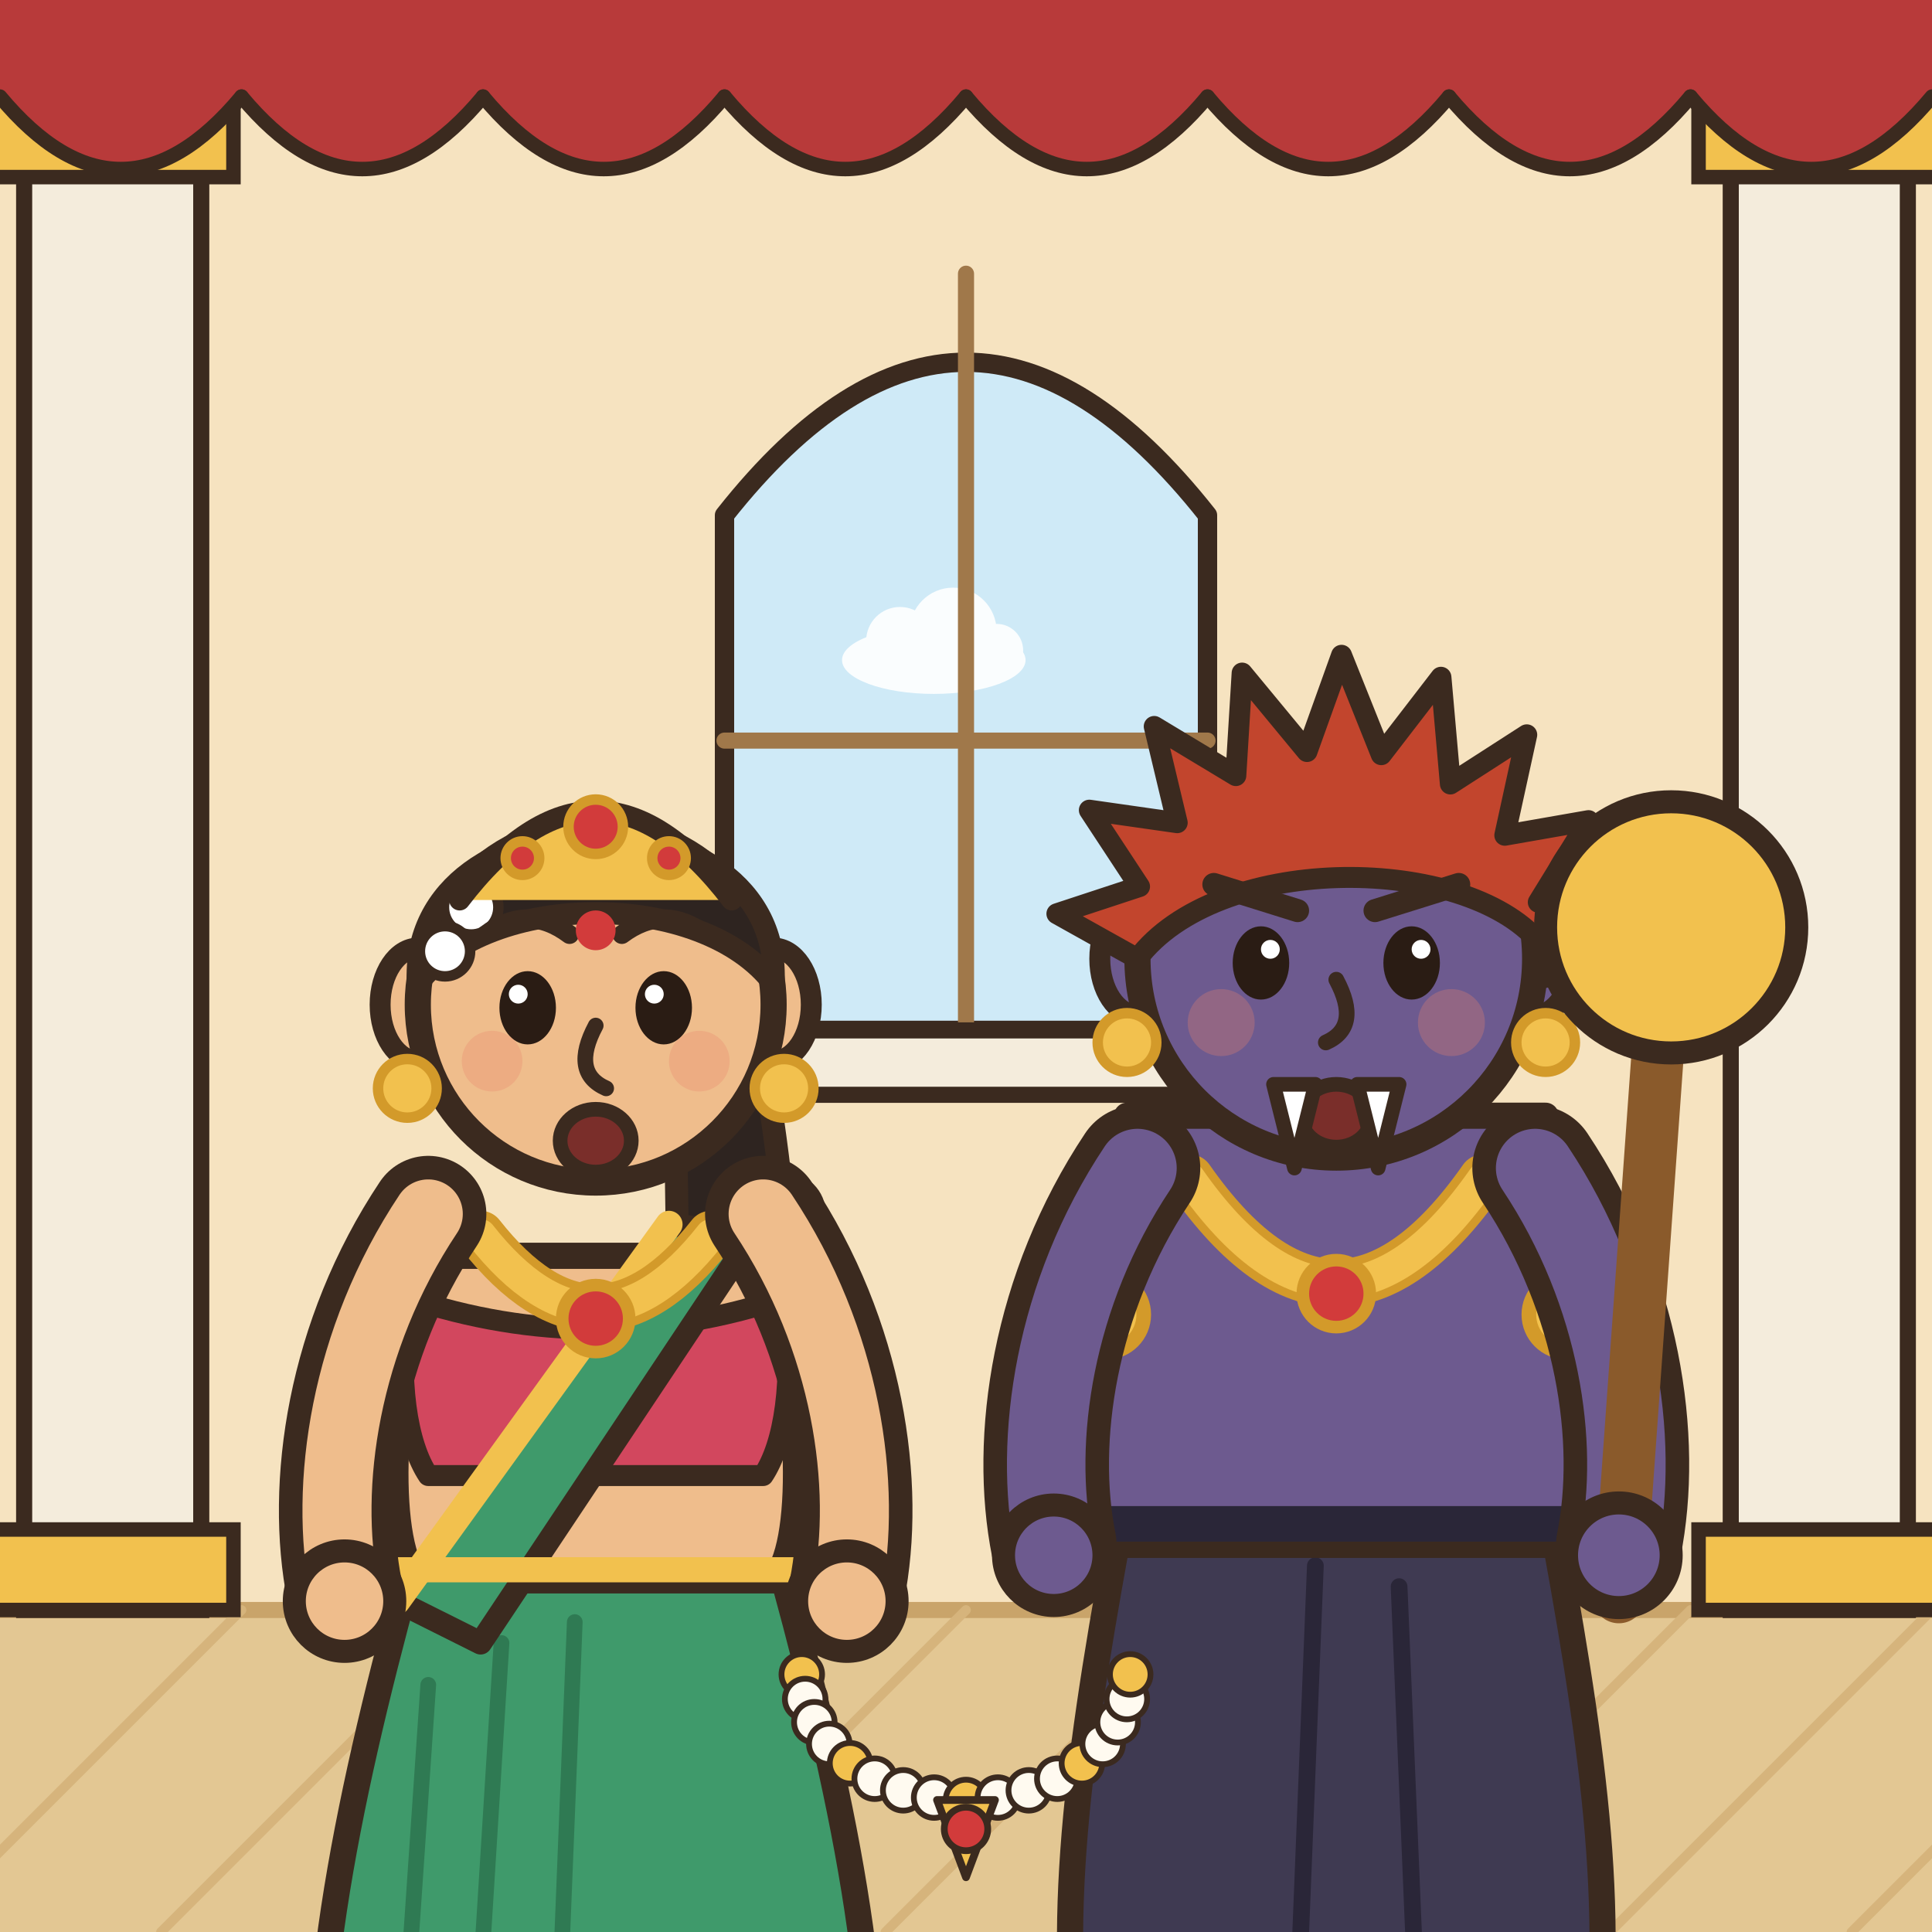
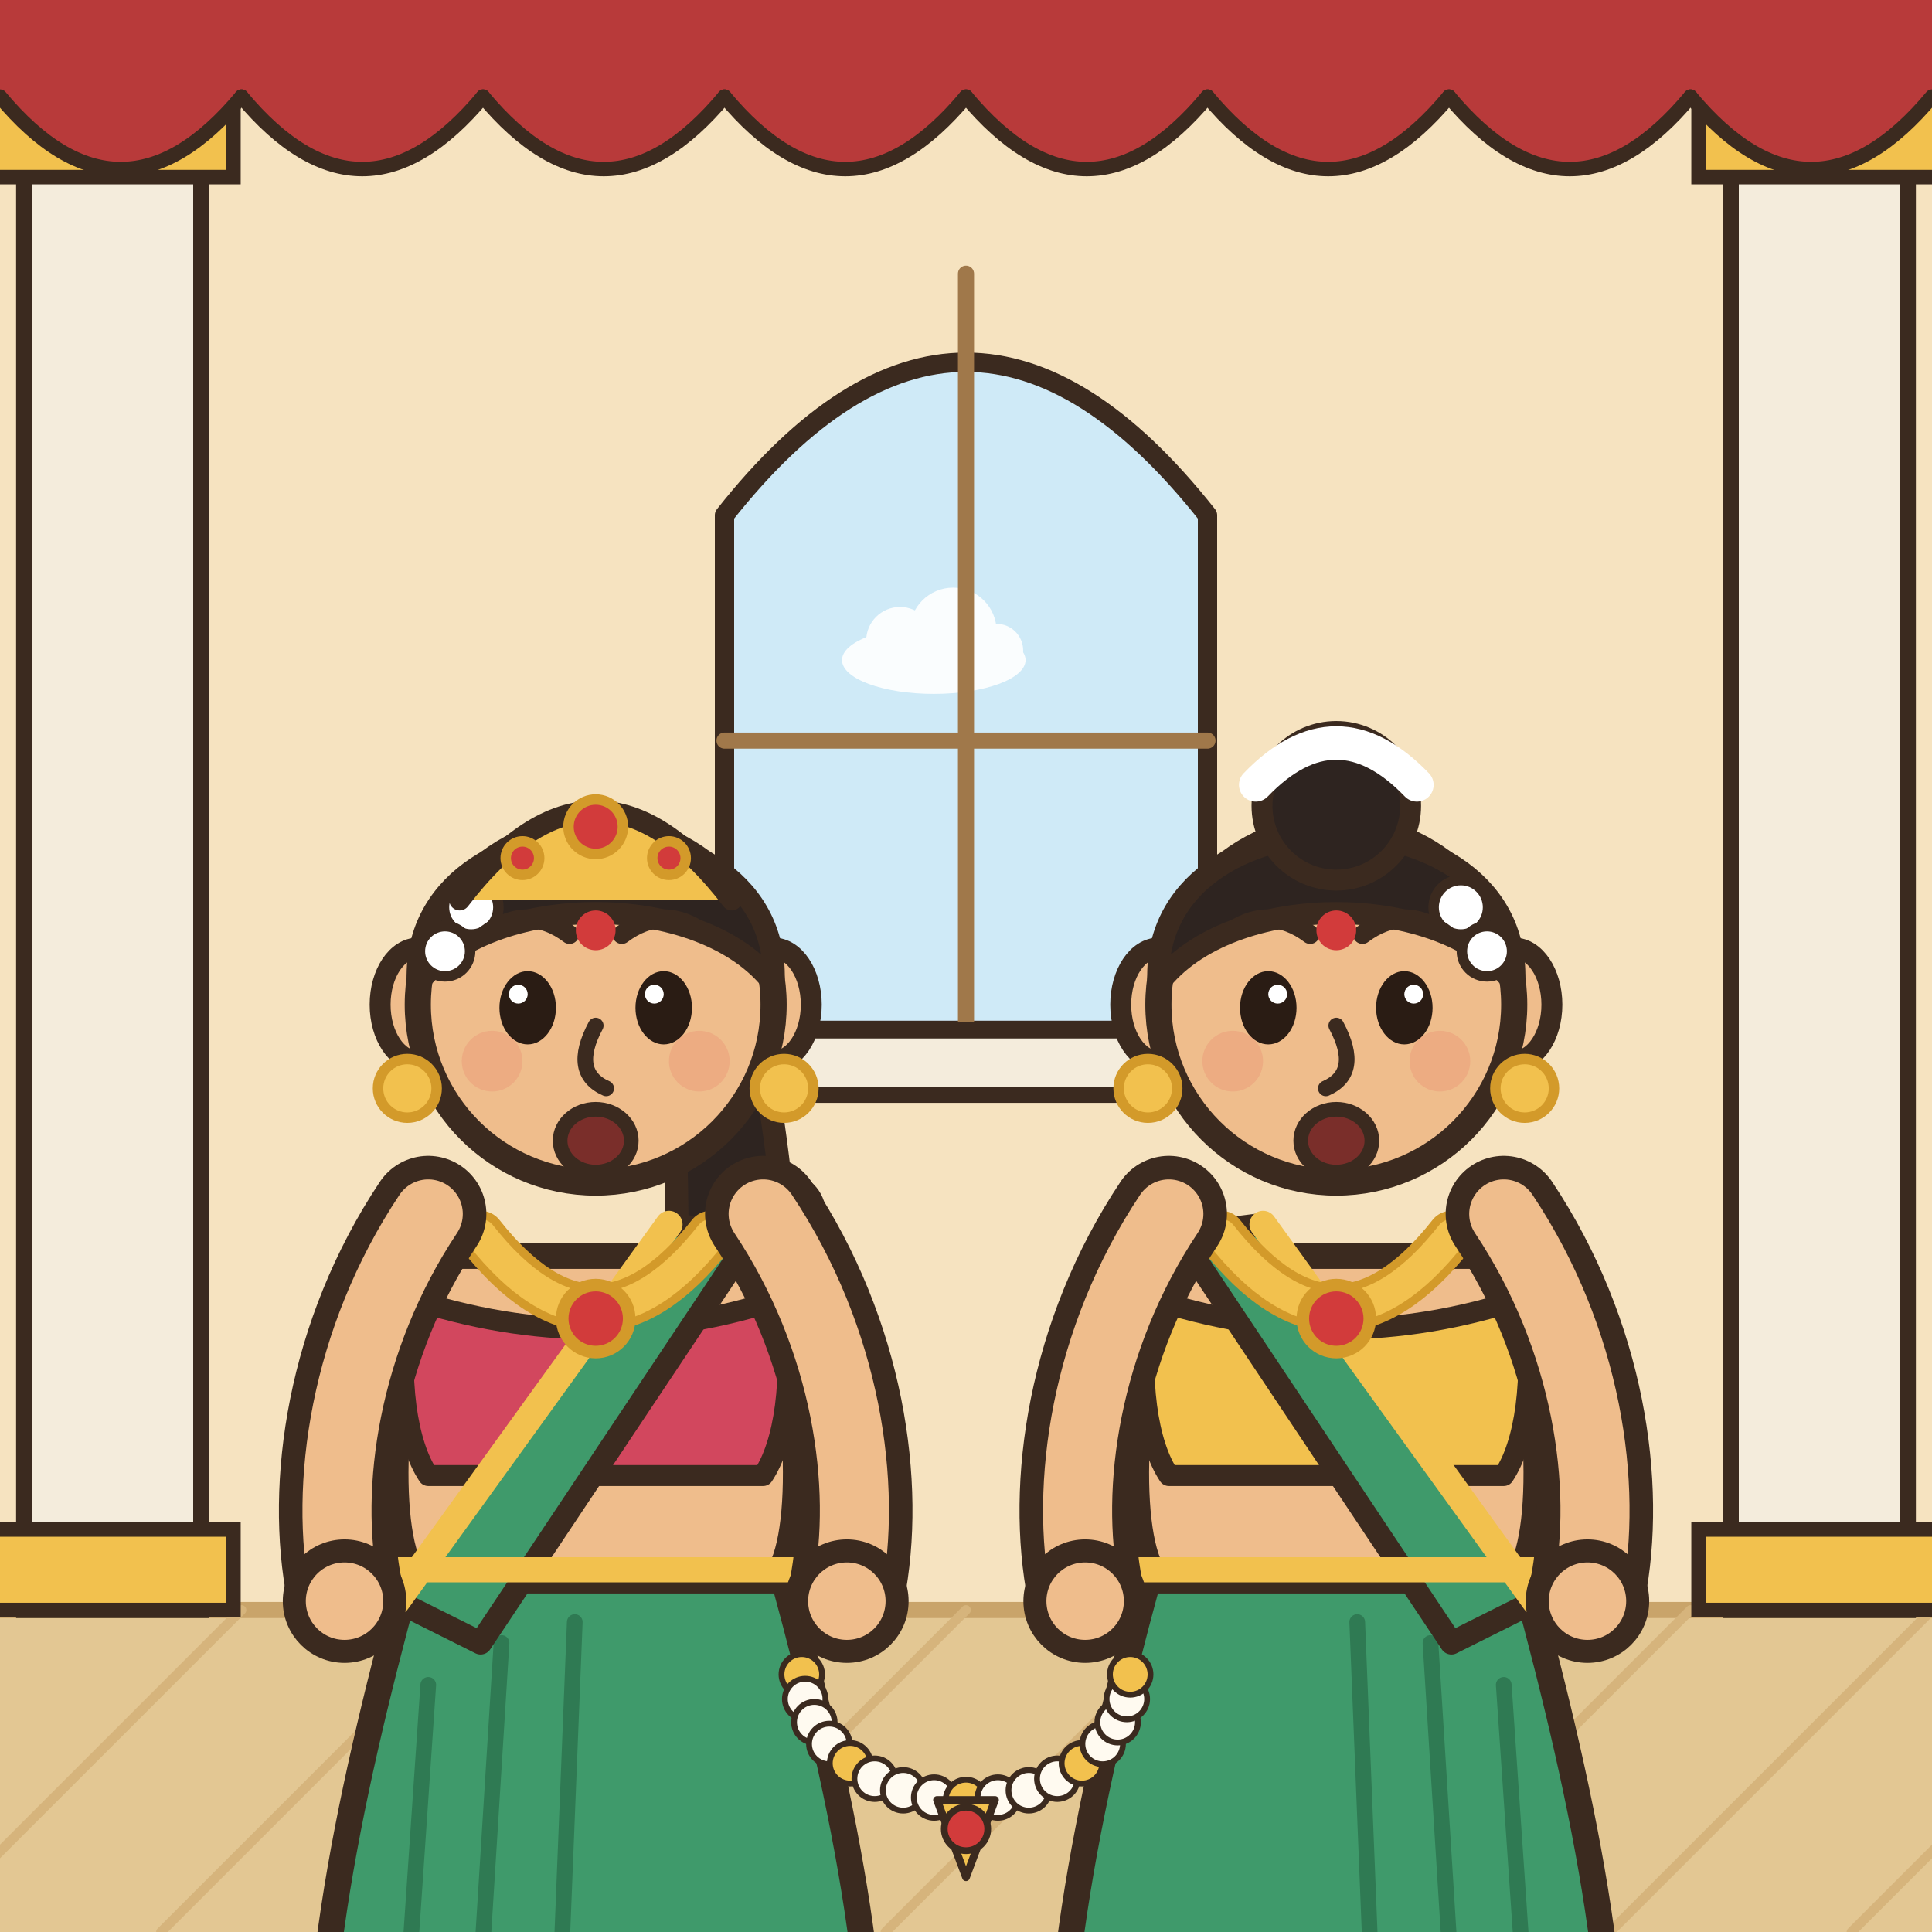
<svg xmlns="http://www.w3.org/2000/svg" viewBox="0 0 240 240" width="240" height="240" role="img">
  <defs>
    <linearGradient id="sky" x1="0" y1="0" x2="0" y2="1">
      <stop offset="0" stop-color="#f6e3c0" />
      <stop offset=".6" stop-color="#f9ecd6" />
      <stop offset="1" stop-color="#f9ecd6" />
    </linearGradient>
    <linearGradient id="water" x1="0" y1="0" x2="0" y2="1">
      <stop offset="0" stop-color="#86cde3" />
      <stop offset="1" stop-color="#5cb0cf" />
    </linearGradient>
    <radialGradient id="glow" cx=".5" cy=".5" r=".5">
      <stop offset="0" stop-color="#fffbe6" />
      <stop offset="1" stop-color="#ffe9a8" stop-opacity="0" />
    </radialGradient>
  </defs>
  <rect x="0" y="0" width="240" height="200" rx="0" fill="#f6e3c0" stroke="none" stroke-width="0" />
  <rect x="0" y="200" width="240" height="40" rx="0" fill="#e3c793" stroke="none" stroke-width="0" />
  <path d="M0,200 L240,200" fill="none" stroke="#c9a46a" stroke-width="2" stroke-linejoin="round" stroke-linecap="round" />
  <path d="M0,200 L-40,240" fill="none" stroke="#d6b47c" stroke-width="1.2" stroke-linejoin="round" stroke-linecap="round" />
  <path d="M30,200 L-10,240" fill="none" stroke="#d6b47c" stroke-width="1.2" stroke-linejoin="round" stroke-linecap="round" />
  <path d="M60,200 L20,240" fill="none" stroke="#d6b47c" stroke-width="1.2" stroke-linejoin="round" stroke-linecap="round" />
  <path d="M90,200 L50,240" fill="none" stroke="#d6b47c" stroke-width="1.2" stroke-linejoin="round" stroke-linecap="round" />
  <path d="M120,200 L80,240" fill="none" stroke="#d6b47c" stroke-width="1.2" stroke-linejoin="round" stroke-linecap="round" />
  <path d="M150,200 L110,240" fill="none" stroke="#d6b47c" stroke-width="1.2" stroke-linejoin="round" stroke-linecap="round" />
  <path d="M180,200 L140,240" fill="none" stroke="#d6b47c" stroke-width="1.2" stroke-linejoin="round" stroke-linecap="round" />
  <path d="M210,200 L170,240" fill="none" stroke="#d6b47c" stroke-width="1.2" stroke-linejoin="round" stroke-linecap="round" />
  <path d="M240,200 L200,240" fill="none" stroke="#d6b47c" stroke-width="1.2" stroke-linejoin="round" stroke-linecap="round" />
  <path d="M270,200 L230,240" fill="none" stroke="#d6b47c" stroke-width="1.2" stroke-linejoin="round" stroke-linecap="round" />
  <path d="M90,128 L90,64 Q120,26 150,64 L150,128 Z" fill="#cfeaf7" stroke="#3b2a1f" stroke-width="2.4" stroke-linejoin="round" stroke-linecap="round" />
  <g transform="translate(116,82) scale(1,1)">
    <g transform="translate(0,0) scale(0.3,0.3)" opacity="0.9">
      <ellipse cx="0" cy="0" rx="38" ry="14" fill="#ffffff" stroke="none" stroke-width="2.5" />
      <circle cx="-14" cy="-8" r="14" fill="#ffffff" stroke="none" stroke-width="2.5" />
      <circle cx="8" cy="-12" r="18" fill="#ffffff" stroke="none" stroke-width="2.5" />
      <circle cx="26" cy="-4" r="11" fill="#ffffff" stroke="none" stroke-width="2.5" />
    </g>
  </g>
  <path d="M120,34 L120,128 M90,92 L150,92" fill="none" stroke="#a0784a" stroke-width="2" stroke-linejoin="round" stroke-linecap="round" />
  <rect x="84" y="128" width="72" height="8" rx="0" fill="#f4ecdc" stroke="#3b2a1f" stroke-width="2" />
  <rect x="3" y="18" width="22" height="182" rx="0" fill="#f4ecdc" stroke="#3b2a1f" stroke-width="2" />
  <rect x="-1" y="12" width="30" height="10" rx="0" fill="#f2c14e" stroke="#3b2a1f" stroke-width="1.8" />
  <rect x="-1" y="190" width="30" height="10" rx="0" fill="#f2c14e" stroke="#3b2a1f" stroke-width="1.8" />
  <rect x="215" y="18" width="22" height="182" rx="0" fill="#f4ecdc" stroke="#3b2a1f" stroke-width="2" />
  <rect x="211" y="12" width="30" height="10" rx="0" fill="#f2c14e" stroke="#3b2a1f" stroke-width="1.8" />
  <rect x="211" y="190" width="30" height="10" rx="0" fill="#f2c14e" stroke="#3b2a1f" stroke-width="1.8" />
  <rect x="0" y="0" width="240" height="12" rx="0" fill="#b83a3a" stroke="none" stroke-width="0" />
  <path d="M0,12 Q15,30 30,12" fill="#b83a3a" stroke="#3b2a1f" stroke-width="1.8" stroke-linejoin="round" stroke-linecap="round" />
  <path d="M30,12 Q45,30 60,12" fill="#b83a3a" stroke="#3b2a1f" stroke-width="1.8" stroke-linejoin="round" stroke-linecap="round" />
  <path d="M60,12 Q75,30 90,12" fill="#b83a3a" stroke="#3b2a1f" stroke-width="1.8" stroke-linejoin="round" stroke-linecap="round" />
  <path d="M90,12 Q105,30 120,12" fill="#b83a3a" stroke="#3b2a1f" stroke-width="1.8" stroke-linejoin="round" stroke-linecap="round" />
  <path d="M120,12 Q135,30 150,12" fill="#b83a3a" stroke="#3b2a1f" stroke-width="1.8" stroke-linejoin="round" stroke-linecap="round" />
  <path d="M150,12 Q165,30 180,12" fill="#b83a3a" stroke="#3b2a1f" stroke-width="1.8" stroke-linejoin="round" stroke-linecap="round" />
  <path d="M180,12 Q195,30 210,12" fill="#b83a3a" stroke="#3b2a1f" stroke-width="1.8" stroke-linejoin="round" stroke-linecap="round" />
  <path d="M210,12 Q225,30 240,12" fill="#b83a3a" stroke="#3b2a1f" stroke-width="1.8" stroke-linejoin="round" stroke-linecap="round" />
  <g transform="translate(74,282.1) scale(-1.3,1.3)">
    <path d="M-15.0,-121 C-23.0,-81 -17.0,-51 -11.0,-31 L-3.0,-33 C-7.0,-61 -9.0,-91 -7.0,-121 Z" fill="#2e2420" stroke="#3b2a1f" stroke-width="2.2" stroke-linejoin="round" stroke-linecap="round" />
    <circle cx="-18.0" cy="-101" r="3.4" fill="#ffffff" stroke="#3b2a1f" stroke-width="1.2" />
    <circle cx="-16.4" cy="-84" r="3.4" fill="#ffffff" stroke="#3b2a1f" stroke-width="1.2" />
    <circle cx="-14.8" cy="-67" r="3.4" fill="#ffffff" stroke="#3b2a1f" stroke-width="1.2" />
    <circle cx="-13.2" cy="-50" r="3.4" fill="#ffffff" stroke="#3b2a1f" stroke-width="1.2" />
    <ellipse cx="-8" cy="-3" rx="8" ry="3.6" fill="#efbd8c" stroke="#3b2a1f" stroke-width="2" />
    <ellipse cx="8" cy="-3" rx="8" ry="3.6" fill="#efbd8c" stroke="#3b2a1f" stroke-width="2" />
    <path d="M-18,-66 C-24,-44 -28,-24 -26,-7 L26,-7 C28,-24 24,-44 18,-66 Z" fill="#3f9a6b" stroke="#3b2a1f" stroke-width="2.5" stroke-linejoin="round" stroke-linecap="round" />
    <path d="M-26,-11 L26,-11" fill="none" stroke="#f2c14e" stroke-width="3.4" stroke-linejoin="round" stroke-linecap="round" />
    <path d="M2,-62 L4,-12 M9,-60 L12,-12 M16,-56 L19,-12" fill="none" stroke="#2f7a53" stroke-width="1.5" stroke-linejoin="round" stroke-linecap="round" />
    <g transform="translate(0,0) scale(1,1)">
      <path d="M-16,-97 C-20,-83 -20,-69 -17,-66 L17,-66 C20,-69 20,-83 16,-97 Z" fill="#efbd8c" stroke="#3b2a1f" stroke-width="2.5" stroke-linejoin="round" stroke-linecap="round" />
      <path d="M-18,-93 C-19,-85 -18,-79 -16,-76 L16,-76 C18,-79 19,-85 18,-93 Q0,-87 -18,-93 Z" fill="#d2475e" stroke="#3b2a1f" stroke-width="2" stroke-linejoin="round" stroke-linecap="round" />
      <path d="M-15,-99 L-7,-100 L19,-64 L11,-60 Z" fill="#3f9a6b" stroke="#3b2a1f" stroke-width="2.2" stroke-linejoin="round" stroke-linecap="round" />
      <path d="M-7,-100 L19,-64" fill="none" stroke="#f2c14e" stroke-width="2.6" stroke-linejoin="round" stroke-linecap="round" />
      <path d="M-19,-67 L19,-67" fill="none" stroke="#f2c14e" stroke-width="2.4" stroke-linejoin="round" stroke-linecap="round" />
      <path d="M-11,-99 Q0,-85 11,-99" fill="none" stroke="#d39a2a" stroke-width="4.6" stroke-linejoin="round" stroke-linecap="round" />
      <path d="M-11,-99 Q0,-85 11,-99" fill="none" stroke="#f2c14e" stroke-width="3" stroke-linejoin="round" stroke-linecap="round" />
      <circle cx="0" cy="-91" r="3.2" fill="#d23b3b" stroke="#d39a2a" stroke-width="1.2" />
      <path d="M-16,-101 C-24,-89 -26,-75 -24,-65" fill="none" stroke="#3b2a1f" stroke-width="11.1" stroke-linejoin="round" stroke-linecap="round" />
      <path d="M-16,-101 C-24,-89 -26,-75 -24,-65" fill="none" stroke="#efbd8c" stroke-width="6.6" stroke-linejoin="round" stroke-linecap="round" />
      <circle cx="-24" cy="-64" r="4.8" fill="#efbd8c" stroke="#3b2a1f" stroke-width="2.2" />
      <ellipse cx="-17.0" cy="-121" rx="3.6" ry="5.4" fill="#efbd8c" stroke="#3b2a1f" stroke-width="2" />
      <ellipse cx="17.0" cy="-121" rx="3.6" ry="5.4" fill="#efbd8c" stroke="#3b2a1f" stroke-width="2" />
      <circle cx="0" cy="-121" r="17.0" fill="#efbd8c" stroke="#3b2a1f" stroke-width="2.5" />
      <path d="M-17.0,-123 C-18.0,-142.0 18.0,-142.0 17.0,-123 C10.2,-132 -10.2,-132 -17.0,-123 Z" fill="#2e2420" stroke="#3b2a1f" stroke-width="2.1" stroke-linejoin="round" stroke-linecap="round" />
      <circle cx="11.9" cy="-130.3" r="2.6" fill="#ffffff" stroke="#3b2a1f" stroke-width="1" />
      <circle cx="14.4" cy="-126.1" r="2.4" fill="#ffffff" stroke="#3b2a1f" stroke-width="1" />
      <ellipse cx="-6.5" cy="-120.7" rx="2.7" ry="3.5" fill="#2a1c14" stroke="none" stroke-width="2.5" />
      <circle cx="-5.6" cy="-122.0" r="0.9" fill="#ffffff" stroke="none" stroke-width="2.5" />
      <ellipse cx="6.5" cy="-120.7" rx="2.7" ry="3.5" fill="#2a1c14" stroke="none" stroke-width="2.5" />
      <circle cx="7.4" cy="-122.0" r="0.9" fill="#ffffff" stroke="none" stroke-width="2.5" />
      <path d="M-10.5,-127.7 Q-6.5,-130.7 -2.5,-127.7" fill="none" stroke="#3b2a1f" stroke-width="1.8" stroke-linejoin="round" stroke-linecap="round" />
      <path d="M2.5,-127.7 Q6.5,-130.7 10.5,-127.7" fill="none" stroke="#3b2a1f" stroke-width="1.8" stroke-linejoin="round" stroke-linecap="round" />
      <path d="M0,-119 Q2.4,-114.5 -1,-113" fill="none" stroke="#3b2a1f" stroke-width="1.5" stroke-linejoin="round" stroke-linecap="round" />
      <circle cx="-9.9" cy="-115.6" r="2.9" fill="#e8846c" stroke="none" stroke-width="2.5" opacity="0.3" />
      <circle cx="9.9" cy="-115.6" r="2.9" fill="#e8846c" stroke="none" stroke-width="2.5" opacity="0.3" />
      <ellipse cx="0" cy="-108" rx="3.4" ry="3" fill="#7a2e2a" stroke="#3b2a1f" stroke-width="1.4" />
      <circle cx="0" cy="-128.1" r="1.9" fill="#d23b3b" stroke="none" stroke-width="2.5" />
      <circle cx="-18.0" cy="-113" r="2.8" fill="#f2c14e" stroke="#d39a2a" stroke-width="1" />
      <circle cx="18.0" cy="-113" r="2.8" fill="#f2c14e" stroke="#d39a2a" stroke-width="1" />
      <path d="M-13,-131 Q0,-148 13,-131" fill="#f2c14e" stroke="#3b2a1f" stroke-width="2" stroke-linejoin="round" stroke-linecap="round" />
      <circle cx="0" cy="-138" r="2.6" fill="#d23b3b" stroke="#d39a2a" stroke-width="1" />
      <circle cx="-7" cy="-135" r="1.6" fill="#d23b3b" stroke="#d39a2a" stroke-width="1" />
      <circle cx="7" cy="-135" r="1.6" fill="#d23b3b" stroke="#d39a2a" stroke-width="1" />
      <path d="M16,-101 C24,-89 26,-75 24,-65" fill="none" stroke="#3b2a1f" stroke-width="11.1" stroke-linejoin="round" stroke-linecap="round" />
      <path d="M16,-101 C24,-89 26,-75 24,-65" fill="none" stroke="#efbd8c" stroke-width="6.6" stroke-linejoin="round" stroke-linecap="round" />
      <circle cx="24" cy="-64" r="4.8" fill="#efbd8c" stroke="#3b2a1f" stroke-width="2.2" />
    </g>
  </g>
-   <g transform="translate(166,285.5) scale(1.3,1.3)">
-     <ellipse cx="-10" cy="-3" rx="9" ry="4" fill="#6d5a8f" stroke="#3b2a1f" stroke-width="2" />
-     <ellipse cx="10" cy="-3" rx="9" ry="4" fill="#6d5a8f" stroke="#3b2a1f" stroke-width="2" />
-     <path d="M-9,-20 L-10,-6" fill="none" stroke="#3b2a1f" stroke-width="12.5" stroke-linejoin="round" stroke-linecap="round" />
-     <path d="M-9,-20 L-10,-6" fill="none" stroke="#6d5a8f" stroke-width="8" stroke-linejoin="round" stroke-linecap="round" />
-     <path d="M9,-20 L10,-6" fill="none" stroke="#3b2a1f" stroke-width="12.5" stroke-linejoin="round" stroke-linecap="round" />
-     <path d="M9,-20 L10,-6" fill="none" stroke="#6d5a8f" stroke-width="8" stroke-linejoin="round" stroke-linecap="round" />
-     <path d="M-21,-72 C-25,-50 -27,-34 -24,-18 L24,-18 C27,-34 25,-50 21,-72 Z" fill="#3f3a52" stroke="#3b2a1f" stroke-width="2.5" stroke-linejoin="round" stroke-linecap="round" />
-     <path d="M-2,-70 L-4,-20 M6,-68 L8,-20" fill="none" stroke="#2a2638" stroke-width="1.6" stroke-linejoin="round" stroke-linecap="round" />
-     <path d="M-24,-19 L24,-19" fill="none" stroke="#f2c14e" stroke-width="3" stroke-linejoin="round" stroke-linecap="round" />
+   <g transform="translate(166,282.1) scale(1.3,1.3)">
+     <ellipse cx="-8" cy="-3" rx="8" ry="3.6" fill="#efbd8c" stroke="#3b2a1f" stroke-width="2" />
+     <ellipse cx="8" cy="-3" rx="8" ry="3.6" fill="#efbd8c" stroke="#3b2a1f" stroke-width="2" />
+     <path d="M-18,-66 C-24,-44 -28,-24 -26,-7 L26,-7 C28,-24 24,-44 18,-66 Z" fill="#3f9a6b" stroke="#3b2a1f" stroke-width="2.5" stroke-linejoin="round" stroke-linecap="round" />
+     <path d="M-26,-11 L26,-11" fill="none" stroke="#f2c14e" stroke-width="3.4" stroke-linejoin="round" stroke-linecap="round" />
+     <path d="M2,-62 L4,-12 M9,-60 L12,-12 M16,-56 L19,-12" fill="none" stroke="#2f7a53" stroke-width="1.5" stroke-linejoin="round" stroke-linecap="round" />
    <g transform="translate(0,0) scale(1,1)">
-       <path d="M-20,-113 C-25,-100 -25,-84 -23,-72 L23,-72 C25,-84 25,-100 20,-113 Z" fill="#6d5a8f" stroke="#3b2a1f" stroke-width="2.5" stroke-linejoin="round" stroke-linecap="round" />
-       <path d="M-23,-74 L23,-74" fill="none" stroke="#2a2638" stroke-width="3.4" stroke-linejoin="round" stroke-linecap="round" />
-       <path d="M-14,-107 Q0,-87 14,-107" fill="none" stroke="#d39a2a" stroke-width="4.6" stroke-linejoin="round" stroke-linecap="round" />
-       <path d="M-14,-107 Q0,-87 14,-107" fill="none" stroke="#f2c14e" stroke-width="3" stroke-linejoin="round" stroke-linecap="round" />
-       <circle cx="0" cy="-96" r="3.2" fill="#d23b3b" stroke="#d39a2a" stroke-width="1.2" />
-       <circle cx="-22" cy="-94" r="3.6" fill="#f2c14e" stroke="#d39a2a" stroke-width="1.4" />
-       <circle cx="22" cy="-94" r="3.6" fill="#f2c14e" stroke="#d39a2a" stroke-width="1.4" />
-       <path d="M-19,-108 C-27,-96 -29,-82 -27,-72" fill="none" stroke="#3b2a1f" stroke-width="12.0" stroke-linejoin="round" stroke-linecap="round" />
-       <path d="M-19,-108 C-27,-96 -29,-82 -27,-72" fill="none" stroke="#6d5a8f" stroke-width="7.5" stroke-linejoin="round" stroke-linecap="round" />
-       <circle cx="-27" cy="-71" r="4.8" fill="#6d5a8f" stroke="#3b2a1f" stroke-width="2.2" />
-       <ellipse cx="-19.0" cy="-128" rx="3.6" ry="5.4" fill="#6d5a8f" stroke="#3b2a1f" stroke-width="2" />
-       <ellipse cx="19.0" cy="-128" rx="3.6" ry="5.4" fill="#6d5a8f" stroke="#3b2a1f" stroke-width="2" />
-       <circle cx="0" cy="-128" r="19.0" fill="#6d5a8f" stroke="#3b2a1f" stroke-width="2.5" />
-       <path d="M-19.0,-128 L-26.7,-132.3 L-18.8,-134.9 L-23.6,-142.2 L-15.2,-141.0 L-17.4,-150.2 L-9.6,-145.5 L-9.0,-155.3 L-2.8,-147.8 L0.5,-157.0 L4.3,-147.5 L10.0,-154.9 L10.9,-144.7 L18.2,-149.4 L16.1,-139.8 L24.1,-141.2 L19.3,-133.4 L26.8,-131.2 L19.9,-126.2 L19.0,-130 C11.4,-138 -11.4,-138 -19.0,-128 Z" fill="#c2452d" stroke="#3b2a1f" stroke-width="2" stroke-linejoin="round" stroke-linecap="round" />
-       <ellipse cx="-7.2" cy="-127.6" rx="2.7" ry="3.5" fill="#2a1c14" stroke="none" stroke-width="2.5" />
-       <circle cx="-6.3" cy="-128.9" r="0.9" fill="#ffffff" stroke="none" stroke-width="2.5" />
-       <ellipse cx="7.2" cy="-127.6" rx="2.7" ry="3.5" fill="#2a1c14" stroke="none" stroke-width="2.5" />
-       <circle cx="8.1" cy="-128.9" r="0.9" fill="#ffffff" stroke="none" stroke-width="2.5" />
-       <path d="M-11.7,-135.1 L-3.7,-132.6" fill="none" stroke="#3b2a1f" stroke-width="2.2" stroke-linejoin="round" stroke-linecap="round" />
-       <path d="M11.7,-135.1 L3.7,-132.6" fill="none" stroke="#3b2a1f" stroke-width="2.2" stroke-linejoin="round" stroke-linecap="round" />
-       <path d="M0,-126 Q2.4,-121.5 -1,-120" fill="none" stroke="#3b2a1f" stroke-width="1.5" stroke-linejoin="round" stroke-linecap="round" />
-       <circle cx="-11.0" cy="-121.9" r="3.2" fill="#e8846c" stroke="none" stroke-width="2.5" opacity="0.3" />
-       <circle cx="11.0" cy="-121.9" r="3.2" fill="#e8846c" stroke="none" stroke-width="2.5" opacity="0.3" />
-       <ellipse cx="0" cy="-113" rx="3.4" ry="3" fill="#7a2e2a" stroke="#3b2a1f" stroke-width="1.4" />
-       <circle cx="-20.0" cy="-120" r="2.8" fill="#f2c14e" stroke="#d39a2a" stroke-width="1" />
-       <circle cx="20.0" cy="-120" r="2.8" fill="#f2c14e" stroke="#d39a2a" stroke-width="1" />
-       <path d="M19,-108 C27,-96 29,-82 27,-72" fill="none" stroke="#3b2a1f" stroke-width="12.0" stroke-linejoin="round" stroke-linecap="round" />
-       <path d="M19,-108 C27,-96 29,-82 27,-72" fill="none" stroke="#6d5a8f" stroke-width="7.5" stroke-linejoin="round" stroke-linecap="round" />
-       <circle cx="27" cy="-71" r="4.8" fill="#6d5a8f" stroke="#3b2a1f" stroke-width="2.2" />
-       <path d="M27,-67 L31,-123" fill="none" stroke="#8a5a2b" stroke-width="5" stroke-linejoin="round" stroke-linecap="round" />
-       <circle cx="32" cy="-131" r="12" fill="#f2c14e" stroke="#3b2a1f" stroke-width="2.2" />
-       <circle cx="27" cy="-71" r="5" fill="#6d5a8f" stroke="#3b2a1f" stroke-width="2.2" />
+       <path d="M-16,-97 C-20,-83 -20,-69 -17,-66 L17,-66 C20,-69 20,-83 16,-97 Z" fill="#efbd8c" stroke="#3b2a1f" stroke-width="2.5" stroke-linejoin="round" stroke-linecap="round" />
+       <path d="M-18,-93 C-19,-85 -18,-79 -16,-76 L16,-76 C18,-79 19,-85 18,-93 Q0,-87 -18,-93 Z" fill="#f2c14e" stroke="#3b2a1f" stroke-width="2" stroke-linejoin="round" stroke-linecap="round" />
+       <path d="M-15,-99 L-7,-100 L19,-64 L11,-60 Z" fill="#3f9a6b" stroke="#3b2a1f" stroke-width="2.2" stroke-linejoin="round" stroke-linecap="round" />
+       <path d="M-7,-100 L19,-64" fill="none" stroke="#f2c14e" stroke-width="2.6" stroke-linejoin="round" stroke-linecap="round" />
+       <path d="M-19,-67 L19,-67" fill="none" stroke="#f2c14e" stroke-width="2.4" stroke-linejoin="round" stroke-linecap="round" />
+       <path d="M-11,-99 Q0,-85 11,-99" fill="none" stroke="#d39a2a" stroke-width="4.6" stroke-linejoin="round" stroke-linecap="round" />
+       <path d="M-11,-99 Q0,-85 11,-99" fill="none" stroke="#f2c14e" stroke-width="3" stroke-linejoin="round" stroke-linecap="round" />
+       <circle cx="0" cy="-91" r="3.2" fill="#d23b3b" stroke="#d39a2a" stroke-width="1.2" />
+       <path d="M-16,-101 C-24,-89 -26,-75 -24,-65" fill="none" stroke="#3b2a1f" stroke-width="11.1" stroke-linejoin="round" stroke-linecap="round" />
+       <path d="M-16,-101 C-24,-89 -26,-75 -24,-65" fill="none" stroke="#efbd8c" stroke-width="6.6" stroke-linejoin="round" stroke-linecap="round" />
+       <circle cx="-24" cy="-64" r="4.8" fill="#efbd8c" stroke="#3b2a1f" stroke-width="2.2" />
+       <ellipse cx="-17.0" cy="-121" rx="3.6" ry="5.4" fill="#efbd8c" stroke="#3b2a1f" stroke-width="2" />
+       <ellipse cx="17.0" cy="-121" rx="3.6" ry="5.4" fill="#efbd8c" stroke="#3b2a1f" stroke-width="2" />
+       <circle cx="0" cy="-121" r="17.0" fill="#efbd8c" stroke="#3b2a1f" stroke-width="2.5" />
+       <path d="M-17.0,-123 C-18.0,-142.0 18.0,-142.0 17.0,-123 C10.2,-132 -10.2,-132 -17.0,-123 Z" fill="#2e2420" stroke="#3b2a1f" stroke-width="2.1" stroke-linejoin="round" stroke-linecap="round" />
+       <circle cx="0" cy="-140.0" r="6.5" fill="#2e2420" stroke="#3b2a1f" stroke-width="2" />
+       <circle cx="11.9" cy="-130.3" r="2.6" fill="#ffffff" stroke="#3b2a1f" stroke-width="1" />
+       <circle cx="14.4" cy="-126.1" r="2.4" fill="#ffffff" stroke="#3b2a1f" stroke-width="1" />
+       <circle cx="0" cy="-140.0" r="7.1" fill="#2e2420" stroke="#3b2a1f" stroke-width="2" />
+       <path d="M-7.7,-142.0 Q0,-150.0 7.7,-142.0" fill="none" stroke="#ffffff" stroke-width="3.2" stroke-linejoin="round" stroke-linecap="round" />
+       <ellipse cx="-6.5" cy="-120.7" rx="2.7" ry="3.5" fill="#2a1c14" stroke="none" stroke-width="2.5" />
+       <circle cx="-5.6" cy="-122.0" r="0.9" fill="#ffffff" stroke="none" stroke-width="2.5" />
+       <ellipse cx="6.5" cy="-120.7" rx="2.7" ry="3.5" fill="#2a1c14" stroke="none" stroke-width="2.5" />
+       <circle cx="7.4" cy="-122.0" r="0.9" fill="#ffffff" stroke="none" stroke-width="2.5" />
+       <path d="M-10.5,-127.7 Q-6.5,-130.7 -2.5,-127.7" fill="none" stroke="#3b2a1f" stroke-width="1.8" stroke-linejoin="round" stroke-linecap="round" />
+       <path d="M2.5,-127.7 Q6.5,-130.7 10.5,-127.7" fill="none" stroke="#3b2a1f" stroke-width="1.8" stroke-linejoin="round" stroke-linecap="round" />
+       <path d="M0,-119 Q2.4,-114.5 -1,-113" fill="none" stroke="#3b2a1f" stroke-width="1.5" stroke-linejoin="round" stroke-linecap="round" />
+       <circle cx="-9.9" cy="-115.6" r="2.9" fill="#e8846c" stroke="none" stroke-width="2.5" opacity="0.3" />
+       <circle cx="9.9" cy="-115.6" r="2.9" fill="#e8846c" stroke="none" stroke-width="2.5" opacity="0.3" />
+       <ellipse cx="0" cy="-108" rx="3.4" ry="3" fill="#7a2e2a" stroke="#3b2a1f" stroke-width="1.4" />
+       <circle cx="0" cy="-128.1" r="1.9" fill="#d23b3b" stroke="none" stroke-width="2.5" />
+       <circle cx="-18.0" cy="-113" r="2.8" fill="#f2c14e" stroke="#d39a2a" stroke-width="1" />
+       <circle cx="18.0" cy="-113" r="2.8" fill="#f2c14e" stroke="#d39a2a" stroke-width="1" />
+       <path d="M16,-101 C24,-89 26,-75 24,-65" fill="none" stroke="#3b2a1f" stroke-width="11.1" stroke-linejoin="round" stroke-linecap="round" />
+       <path d="M16,-101 C24,-89 26,-75 24,-65" fill="none" stroke="#efbd8c" stroke-width="6.6" stroke-linejoin="round" stroke-linecap="round" />
+       <circle cx="24" cy="-64" r="4.8" fill="#efbd8c" stroke="#3b2a1f" stroke-width="2.2" />
    </g>
-     <path d="M-6,-116 L-4,-108 L-2,-116 Z" fill="#ffffff" stroke="#3b2a1f" stroke-width="1.4" stroke-linejoin="round" stroke-linecap="round" />
-     <path d="M2,-116 L4,-108 L6,-116 Z" fill="#ffffff" stroke="#3b2a1f" stroke-width="1.4" stroke-linejoin="round" stroke-linecap="round" />
  </g>
  <g transform="translate(120,222) scale(1,1)">
    <g transform="translate(0,-14) scale(0.6,0.6)">
      <g transform="translate(0,0) scale(1,1)">
        <circle cx="-34.0" cy="0.0" r="4.2" fill="#f2c14e" stroke="#3b2a1f" stroke-width="1.2" />
        <circle cx="-33.3" cy="5.1" r="4.2" fill="#fffaf0" stroke="#3b2a1f" stroke-width="1.2" />
        <circle cx="-31.4" cy="9.9" r="4.2" fill="#fffaf0" stroke="#3b2a1f" stroke-width="1.2" />
        <circle cx="-28.3" cy="14.4" r="4.2" fill="#fffaf0" stroke="#3b2a1f" stroke-width="1.2" />
        <circle cx="-24.0" cy="18.4" r="4.2" fill="#f2c14e" stroke="#3b2a1f" stroke-width="1.2" />
        <circle cx="-18.9" cy="21.6" r="4.2" fill="#fffaf0" stroke="#3b2a1f" stroke-width="1.2" />
        <circle cx="-13.0" cy="24.0" r="4.2" fill="#fffaf0" stroke="#3b2a1f" stroke-width="1.2" />
        <circle cx="-6.6" cy="25.5" r="4.2" fill="#fffaf0" stroke="#3b2a1f" stroke-width="1.2" />
        <circle cx="-2.1e-15" cy="26.0" r="4.2" fill="#f2c14e" stroke="#3b2a1f" stroke-width="1.2" />
        <circle cx="6.6" cy="25.5" r="4.2" fill="#fffaf0" stroke="#3b2a1f" stroke-width="1.2" />
        <circle cx="13.0" cy="24.0" r="4.2" fill="#fffaf0" stroke="#3b2a1f" stroke-width="1.2" />
        <circle cx="18.9" cy="21.6" r="4.2" fill="#fffaf0" stroke="#3b2a1f" stroke-width="1.2" />
        <circle cx="24.0" cy="18.4" r="4.2" fill="#f2c14e" stroke="#3b2a1f" stroke-width="1.2" />
        <circle cx="28.3" cy="14.4" r="4.2" fill="#fffaf0" stroke="#3b2a1f" stroke-width="1.2" />
        <circle cx="31.4" cy="9.9" r="4.2" fill="#fffaf0" stroke="#3b2a1f" stroke-width="1.2" />
        <circle cx="33.3" cy="5.1" r="4.2" fill="#fffaf0" stroke="#3b2a1f" stroke-width="1.2" />
        <circle cx="34.0" cy="3.2e-15" r="4.2" fill="#f2c14e" stroke="#3b2a1f" stroke-width="1.2" />
        <path d="M-6,26 L6,26 L0,42 Z" fill="#f2c14e" stroke="#3b2a1f" stroke-width="1.6" stroke-linejoin="round" stroke-linecap="round" />
        <circle cx="0" cy="32" r="4.5" fill="#d23b3b" stroke="#3b2a1f" stroke-width="1.4" />
      </g>
    </g>
  </g>
</svg>
